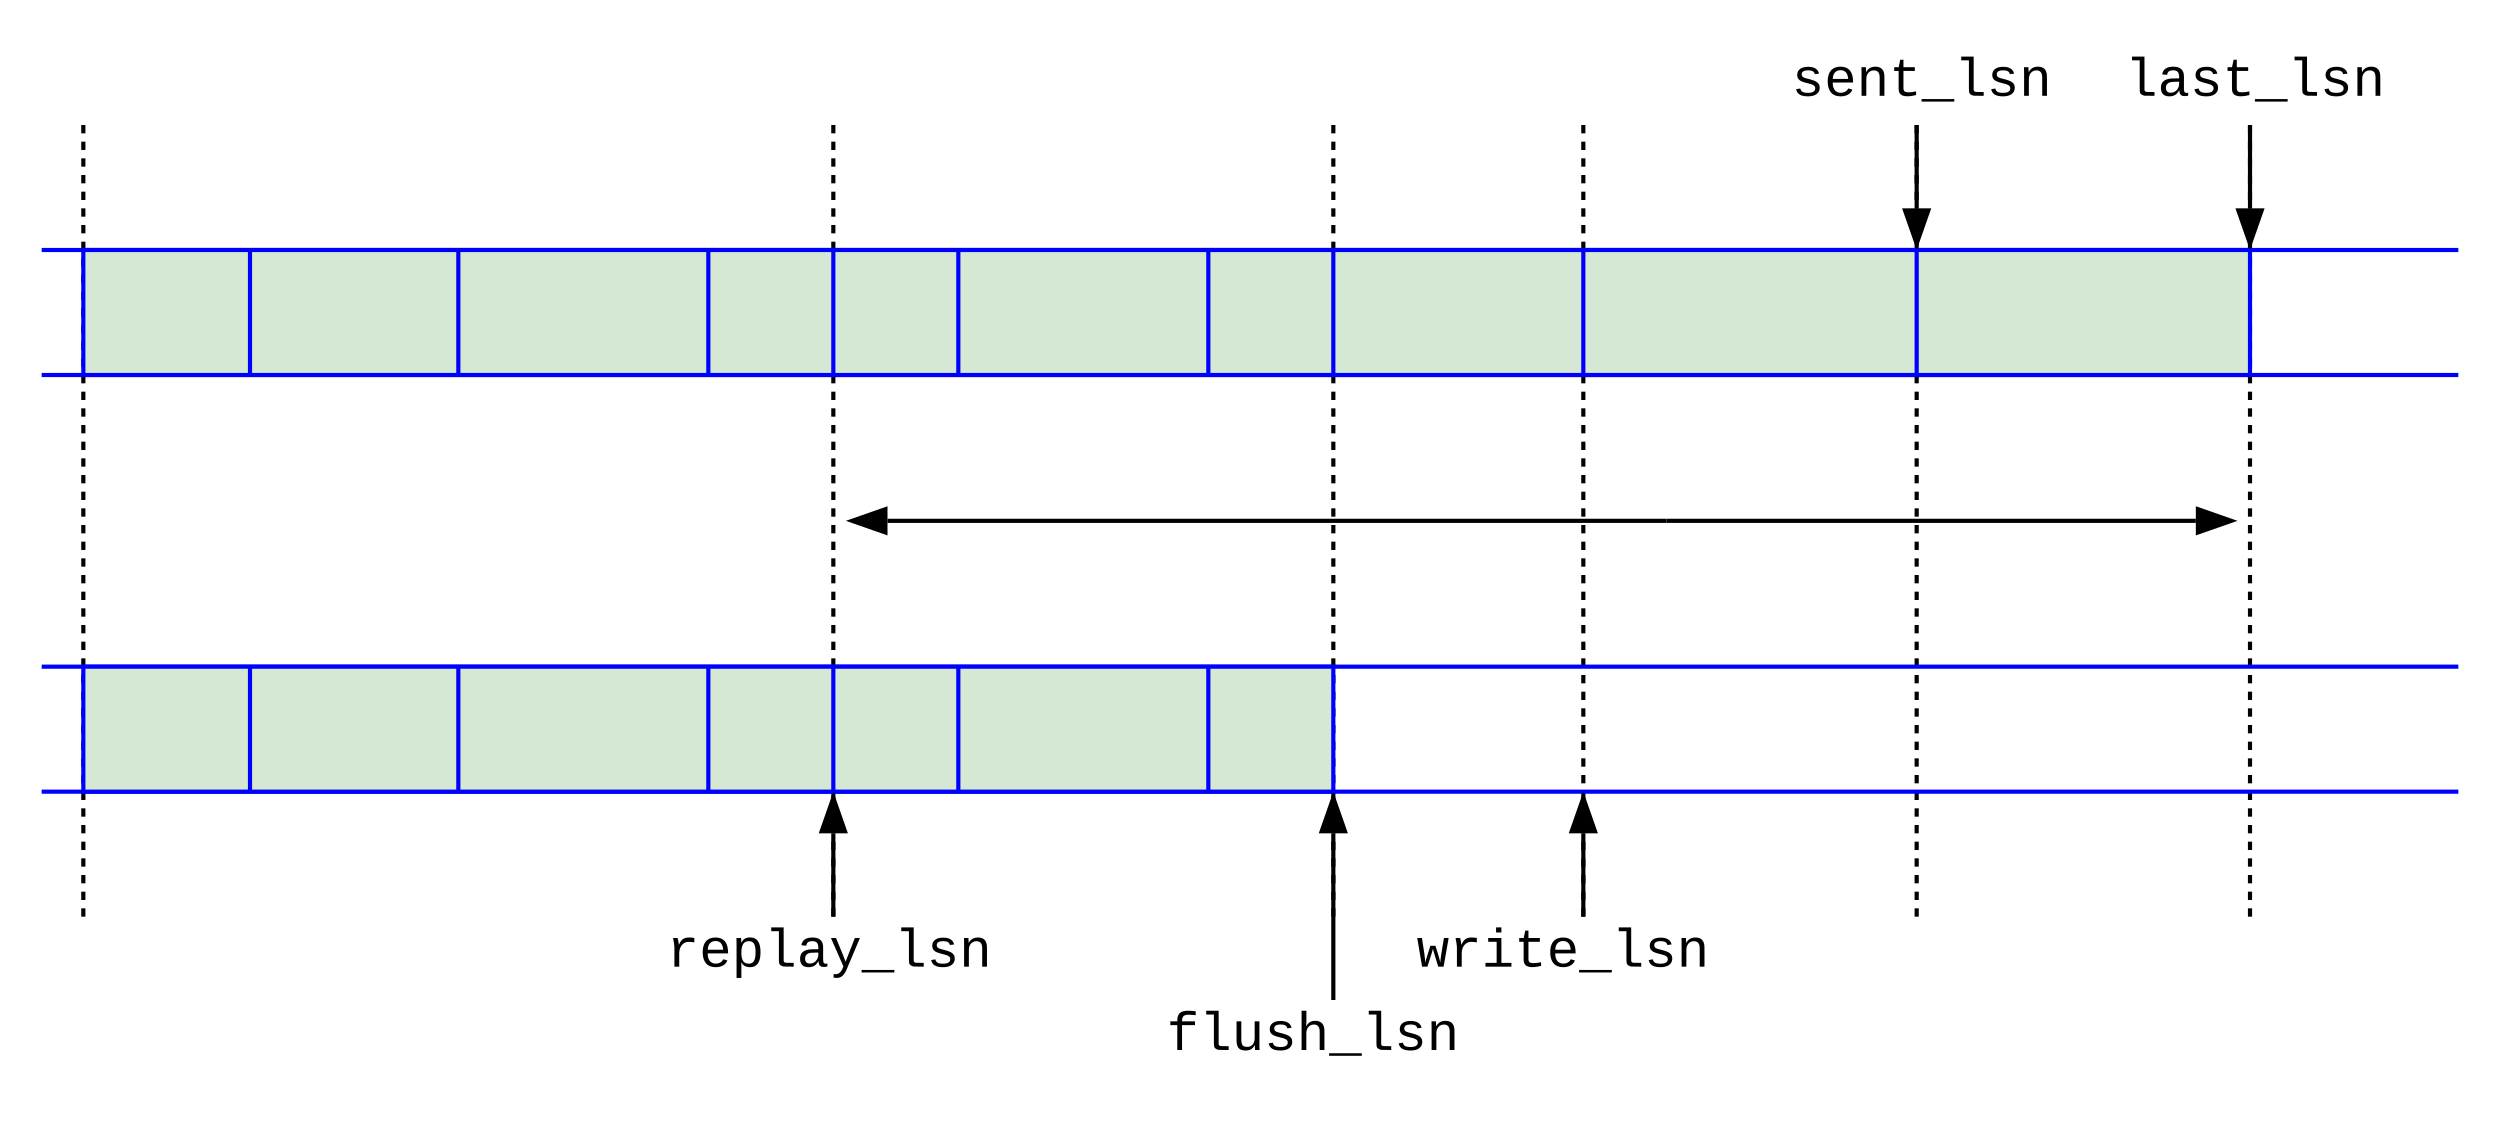
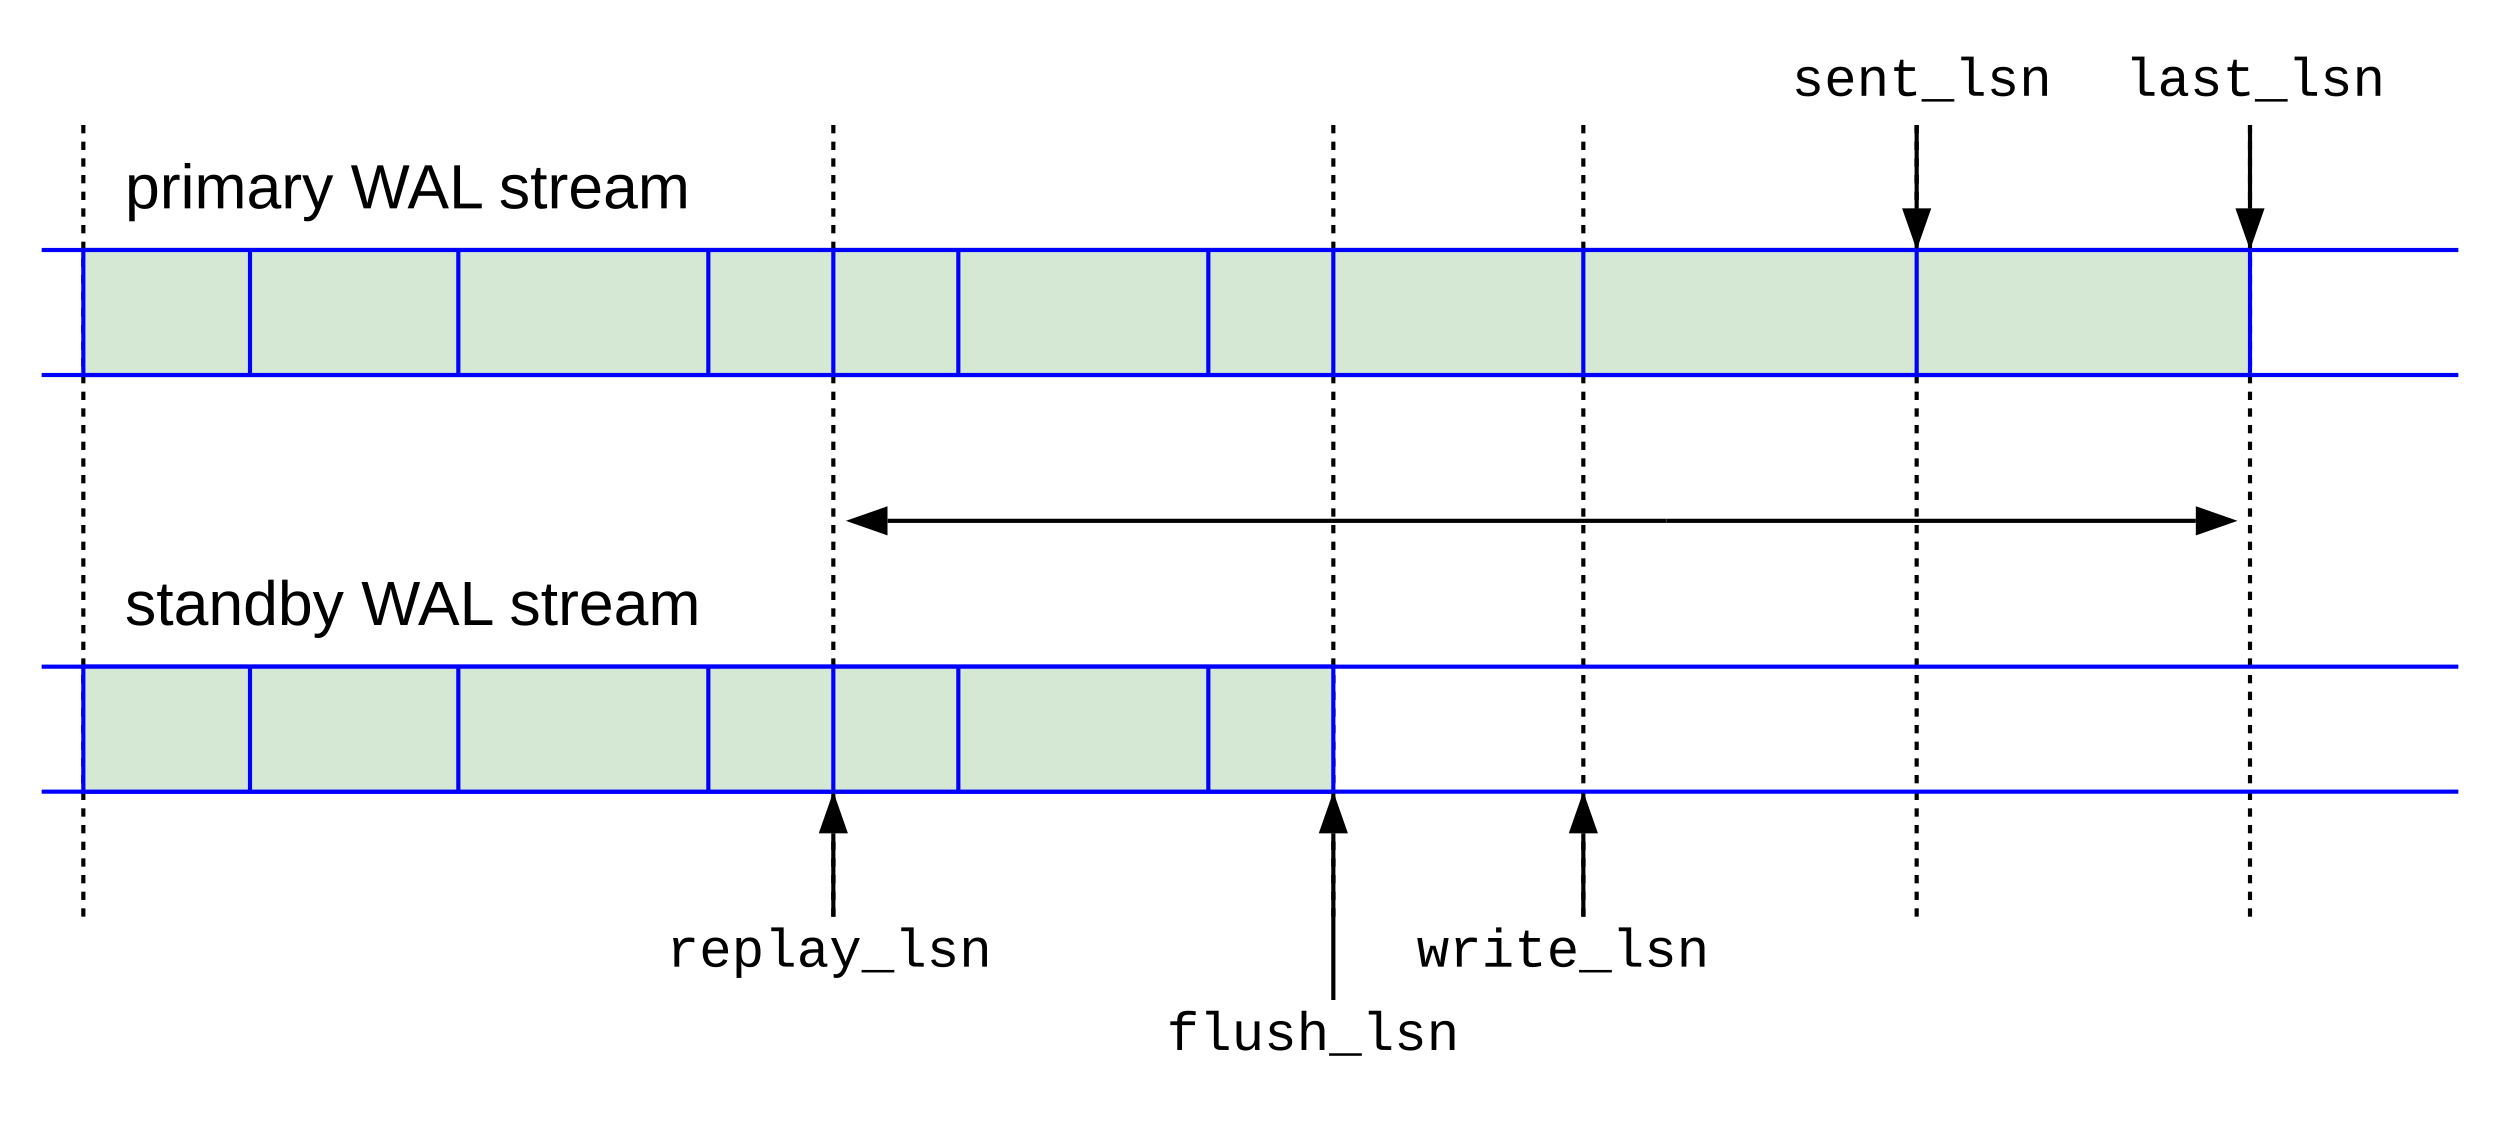
<svg xmlns="http://www.w3.org/2000/svg" version="1.1" width="600" height="270">
  <defs>
    <marker id="arrowhead" markerWidth="10" markerHeight="7" refX="0" refY="3.5" orient="auto">
      <polygon points="0 0, 10 3.5, 0 7" />
    </marker>
  </defs>
  <path d="M 20 30 V 220 " stroke="#000000" stroke-width="1" stroke-dasharray="2,2" fill="none" />
  <path d="M 540 30 V 220 " stroke="#000000" stroke-width="1" stroke-dasharray="2,2" fill="none" />
  <path d="M 200 30 V 220 " stroke="#000000" stroke-width="1" stroke-dasharray="2,2" fill="none" />
  <path d="M 320 30 V 220 " stroke="#000000" stroke-width="1" stroke-dasharray="2,2" fill="none" />
  <path d="M 380 30 V 220 " stroke="#000000" stroke-width="1" stroke-dasharray="2,2" fill="none" />
  <path d="M 460 30 V 220 " stroke="#000000" stroke-width="1" stroke-dasharray="2,2" fill="none" />
  <path d="M 10 60 h 580 " stroke="#0000FF" stroke-width="1" fill="none" />
  <path d="M 10 90 h 580 " stroke="#0000FF" stroke-width="1" fill="none" />
  <rect x="20" y="60" width="520" height="30" style="fill:rgb(213,232,212);stroke:#0000FF;stroke-width:1" />
+   <text x="30" y="50" style="font-size:15px;font-family:'Arial'">primary WAL stream</text>
+   <text x="30" y="150" style="font-size:15px;font-family:'Arial'">standby WAL stream</text>
  <path d="M 60 60 v 30 " stroke="#0000FF" stroke-width="1" fill="none" />
  <path d="M 110 60 v 30 " stroke="#0000FF" stroke-width="1" fill="none" />
  <path d="M 170 60 v 30 " stroke="#0000FF" stroke-width="1" fill="none" />
  <path d="M 230 60 v 30 " stroke="#0000FF" stroke-width="1" fill="none" />
  <path d="M 290 60 v 30 " stroke="#0000FF" stroke-width="1" fill="none" />
  <path d="M 200 60 v 30 " stroke="#0000FF" stroke-width="1" fill="none" />
  <path d="M 320 60 v 30 " stroke="#0000FF" stroke-width="1" fill="none" />
  <path d="M 380 60 v 30 " stroke="#0000FF" stroke-width="1" fill="none" />
  <path d="M 460 60 v 30 " stroke="#0000FF" stroke-width="1" fill="none" />
  <path d="M 10 160 h 580 " stroke="#0000FF" stroke-width="1" fill="none" />
  <path d="M 10 190 h 580 " stroke="#0000FF" stroke-width="1" fill="none" />
  <rect x="20" y="160" width="300" height="30" style="fill:rgb(213,232,212);stroke:#0000FF;stroke-width:1" />
  <path d="M 60 160 v 30 " stroke="#0000FF" stroke-width="1" fill="none" />
  <path d="M 110 160 v 30 " stroke="#0000FF" stroke-width="1" fill="none" />
  <path d="M 170 160 v 30 " stroke="#0000FF" stroke-width="1" fill="none" />
  <path d="M 200 160 v 30 " stroke="#0000FF" stroke-width="1" fill="none" />
  <path d="M 230 160 v 30 " stroke="#0000FF" stroke-width="1" fill="none" />
  <path d="M 290 160 v 30 " stroke="#0000FF" stroke-width="1" fill="none" />
  <path d="M 200 220 V 200" stroke="#000000" stroke-width="1" fill="none" marker-end="url(#arrowhead)" />
  <path d="M 320 240 V 200" stroke="#000000" stroke-width="1" fill="none" marker-end="url(#arrowhead)" />
  <path d="M 380 220 V 200" stroke="#000000" stroke-width="1" fill="none" marker-end="url(#arrowhead)" />
  <path d="M 460 30 V 50" stroke="#000000" stroke-width="1" fill="none" marker-end="url(#arrowhead)" />
  <path d="M 540 30 V 50" stroke="#000000" stroke-width="1" fill="none" marker-end="url(#arrowhead)" />
  <text x="160" y="232" style="font-size:13px;font-family:'Courier New'">replay_lsn</text>
  <text x="280" y="252" style="font-size:13px;font-family:'Courier New'">flush_lsn</text>
  <text x="340" y="232" style="font-size:13px;font-family:'Courier New'">write_lsn</text>
  <text x="430" y="23" style="font-size:13px;font-family:'Courier New'">sent_lsn</text>
  <text x="510" y="23" style="font-size:13px;font-family:'Courier New'">last_lsn</text>
  <path d="M 400 125 H 527" stroke="#000000" stroke-width="1" fill="none" marker-end="url(#arrowhead)" />
  <path d="M 400 125 H 213" stroke="#000000" stroke-width="1" fill="none" marker-end="url(#arrowhead)" />
</svg>
